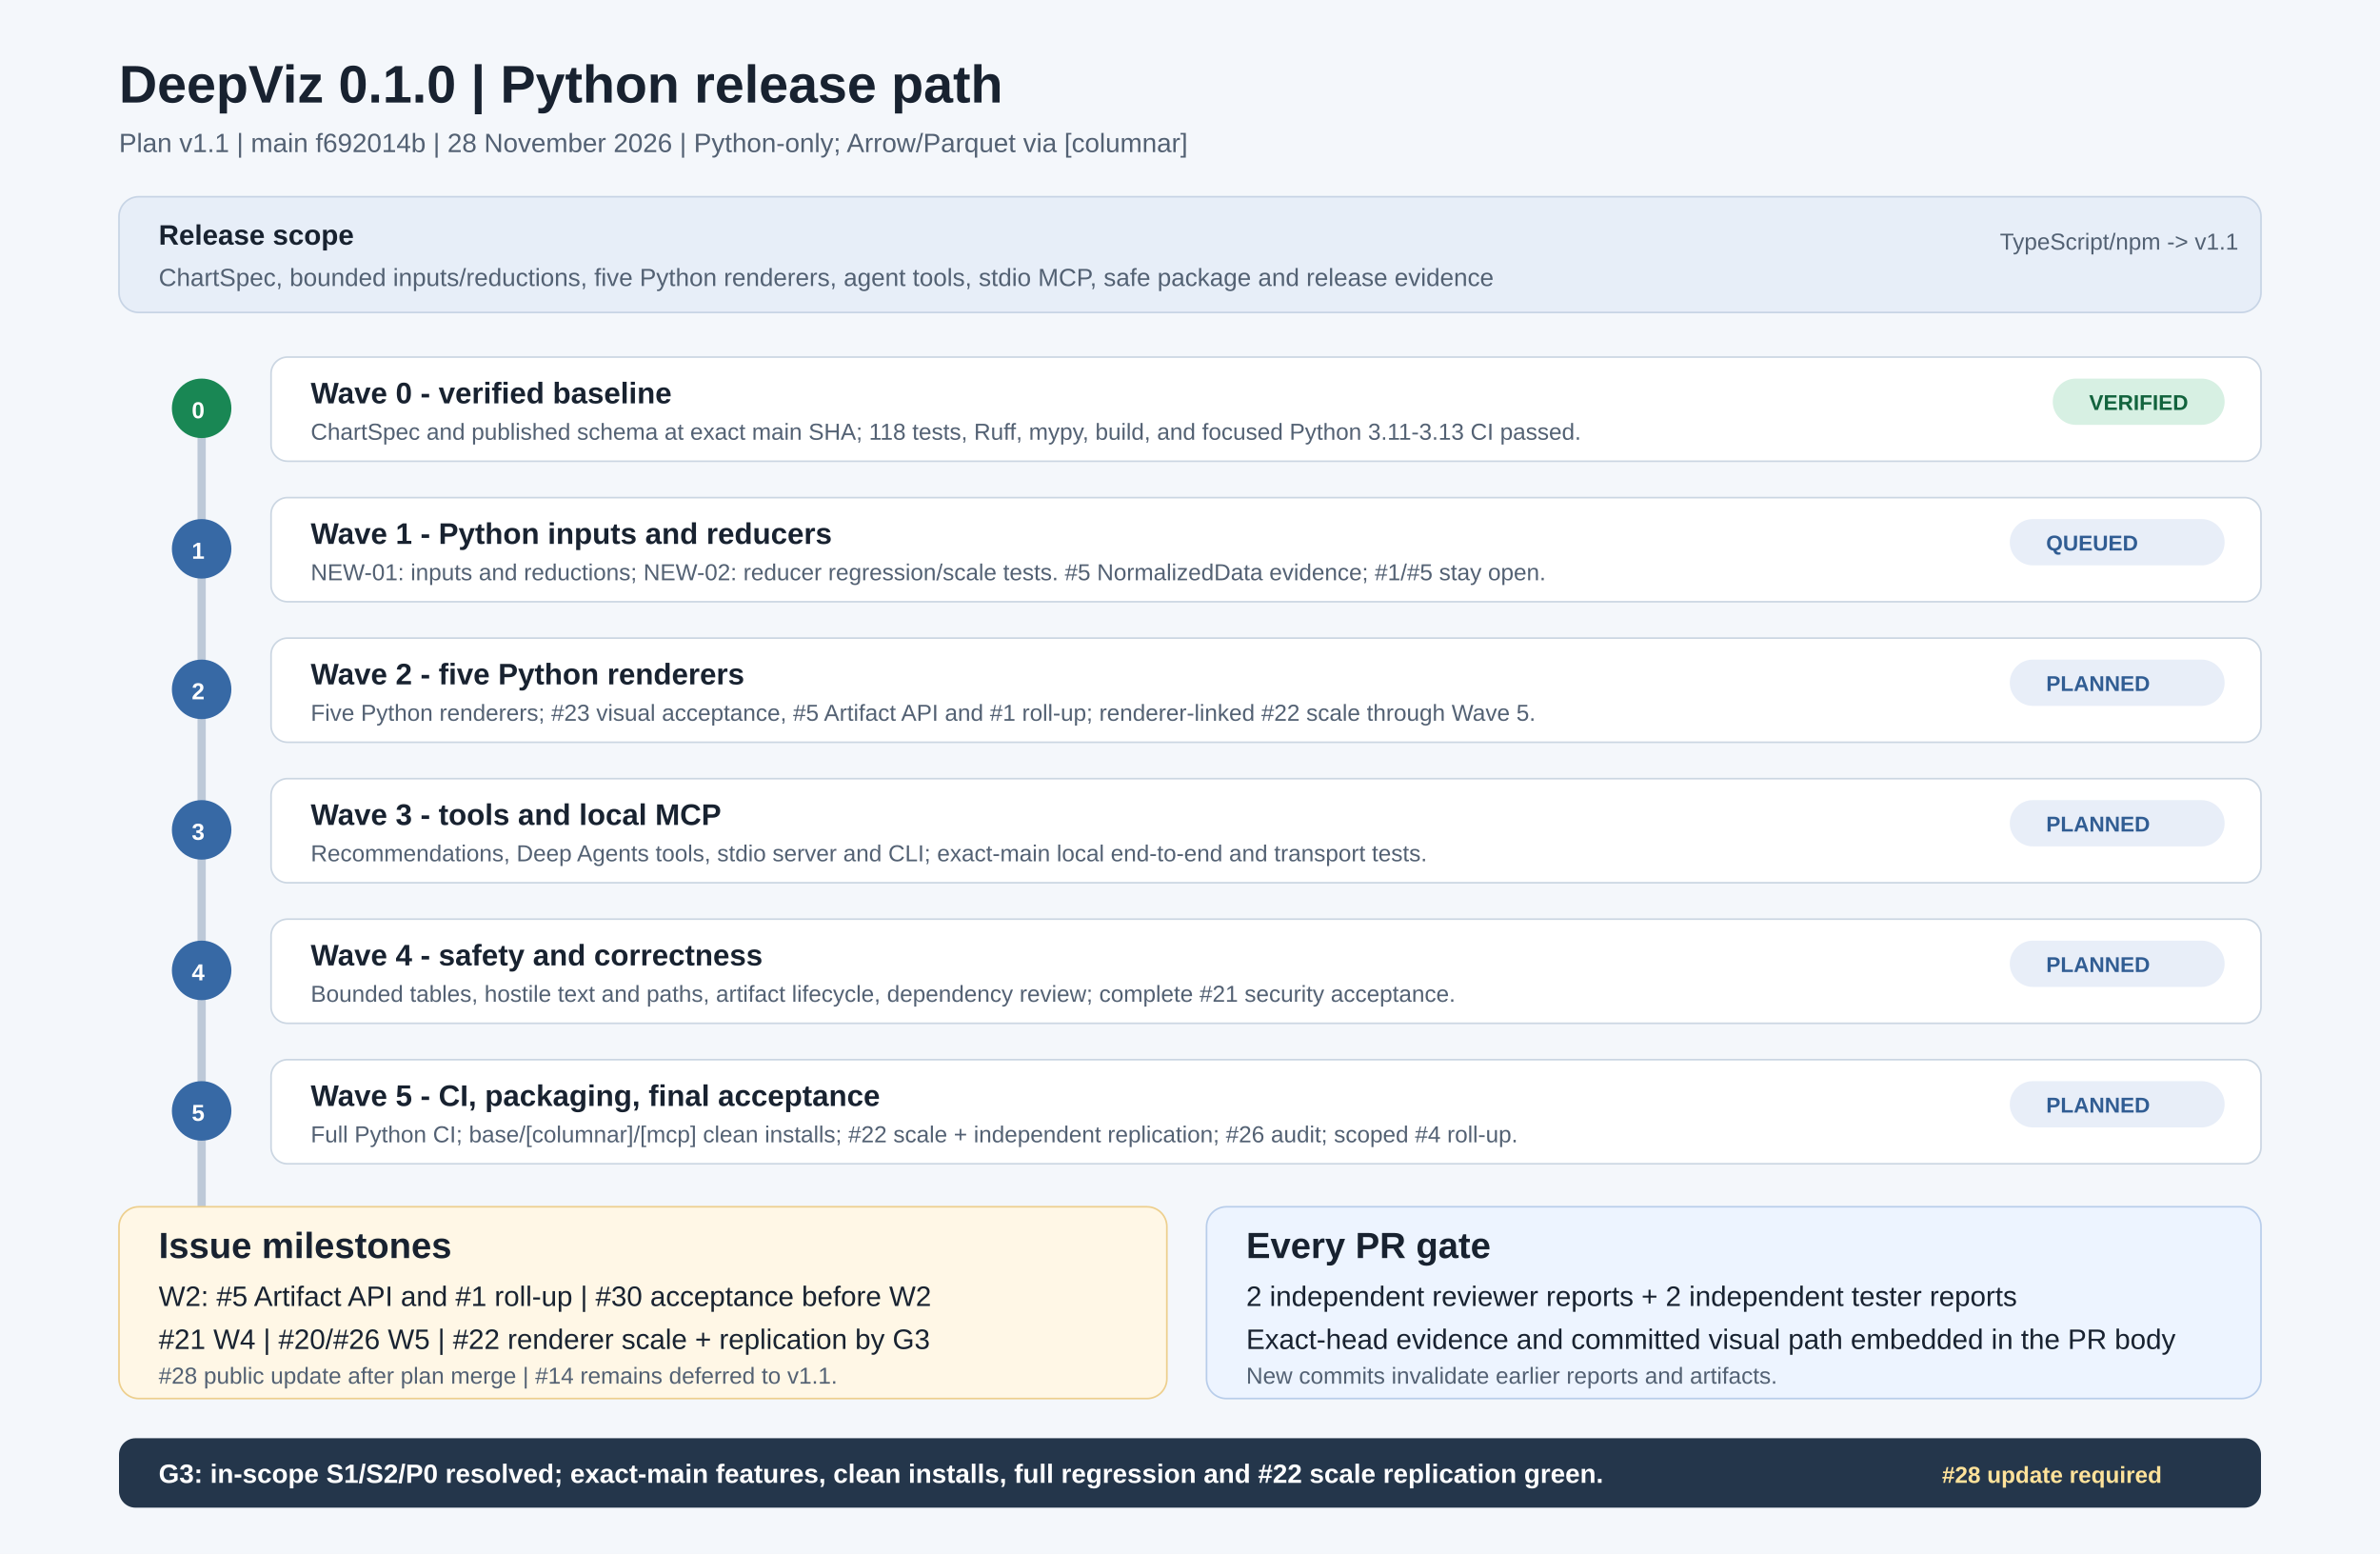
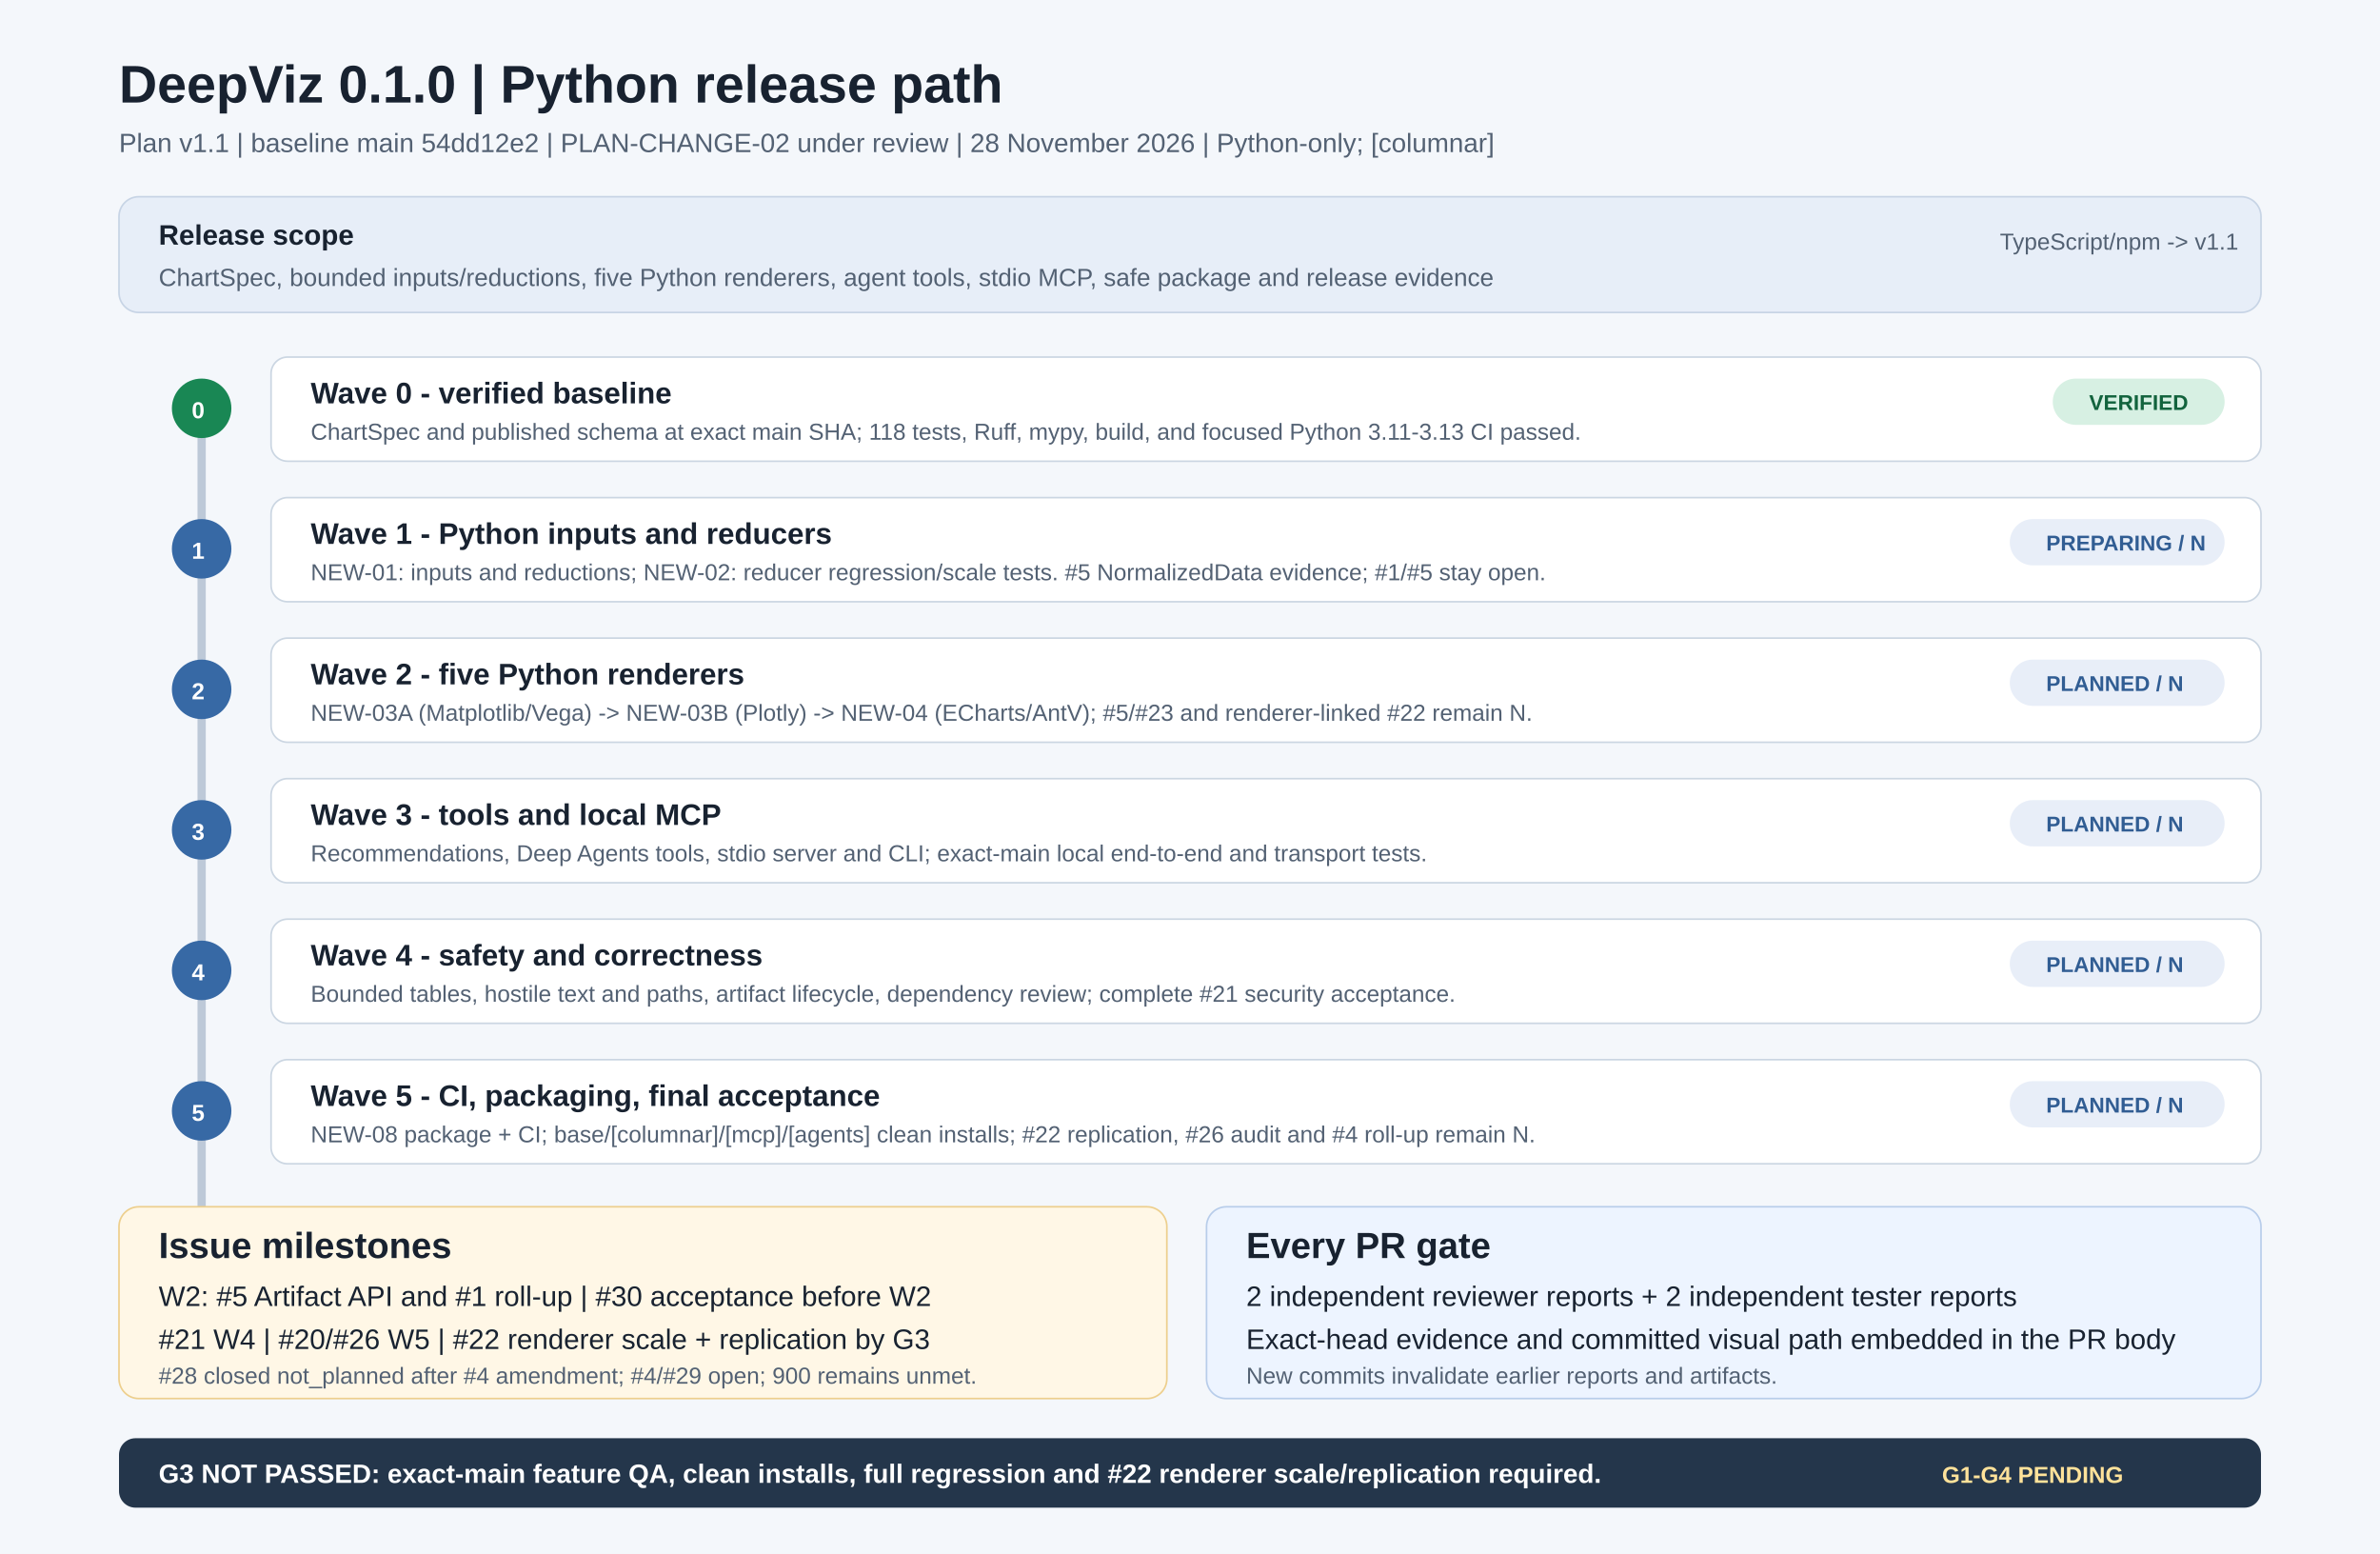
- <svg xmlns="http://www.w3.org/2000/svg" width="1440" height="940" viewBox="0 0 1440 940" role="img" aria-labelledby="title desc">
+ <svg xmlns="http://www.w3.org/2000/svg" width="1440" height="940" viewBox="0 0 1440 940" role="img" aria-labelledby="title desc" data-plan-version="1.1" data-baseline-main-sha="54dd12e2d8d5d69e25426e92c313f0f79e00de81" data-baseline-state="Y" data-future-state="N" data-plan-state-sha256="bd0d556180789838d8947081ccaab4a5f64b25f6d54b8e994bbca791163962a6">
  <defs>
    <style>
      svg { font-family: "Segoe UI", Arial, sans-serif; fill: #182230; }
      .sub { fill: #536173; }
      .small { font-size: 14px; }
      .body { font-size: 17px; }
      .head { font-size: 22px; font-weight: 700; }
      .wave { font-size: 18px; font-weight: 700; }
      .pill { font-size: 13px; font-weight: 700; }
    </style>
  </defs>
  <rect width="1440" height="940" fill="#f4f7fb" />
  <text x="72" y="62" font-size="32" font-weight="700">DeepViz 0.1.0 | Python release path</text>
-   <text x="72" y="92" font-size="16" class="sub">Plan v1.1 | main f692014b | 28 November 2026 | Python-only; Arrow/Parquet via [columnar]</text>
+   <text x="72" y="92" font-size="16" class="sub">Plan v1.1 | baseline main 54dd12e2 | PLAN-CHANGE-02 under review | 28 November 2026 | Python-only; [columnar]</text>
  <rect x="72" y="119" width="1296" height="70" rx="12" fill="#e7eef8" stroke="#c7d4e5" />
  <text x="96" y="148" font-size="17" font-weight="700">Release scope</text>
  <text x="96" y="173" font-size="15" class="sub">ChartSpec, bounded inputs/reductions, five Python renderers, agent tools, stdio MCP, safe package and release evidence</text>
  <text x="1210" y="151" font-size="14" class="sub">TypeScript/npm -&gt; v1.1</text>
  <line x1="122" y1="231" x2="122" y2="748" stroke="#bdc9d8" stroke-width="5" />
  <g>
    <circle cx="122" cy="247" r="18" fill="#198754" />
    <text x="116" y="253" font-size="14" fill="#fff" font-weight="700">0</text>
    <rect x="164" y="216" width="1204" height="63" rx="10" fill="#ffffff" stroke="#cbd6e2" />
    <text x="188" y="244" class="wave">Wave 0 - verified baseline</text>
    <text x="188" y="266" class="small sub">ChartSpec and published schema at exact main SHA; 118 tests, Ruff, mypy, build, and focused Python 3.11-3.13 CI passed.</text>
    <rect x="1242" y="229" width="104" height="28" rx="14" fill="#d7f0e3" />
    <text x="1264" y="248" class="pill" fill="#12633d">VERIFIED</text>
  </g>
  <g>
    <circle cx="122" cy="332" r="18" fill="#3769a5" />
    <text x="116" y="338" font-size="14" fill="#fff" font-weight="700">1</text>
    <rect x="164" y="301" width="1204" height="63" rx="10" fill="#ffffff" stroke="#cbd6e2" />
    <text x="188" y="329" class="wave">Wave 1 - Python inputs and reducers</text>
    <text x="188" y="351" class="small sub">NEW-01: inputs and reductions; NEW-02: reducer regression/scale tests. #5 NormalizedData evidence; #1/#5 stay open.</text>
    <rect x="1216" y="314" width="130" height="28" rx="14" fill="#e8eef8" />
-     <text x="1238" y="333" class="pill" fill="#315d93">QUEUED</text>
+     <text x="1238" y="333" class="pill" fill="#315d93">PREPARING / N</text>
  </g>
  <g>
    <circle cx="122" cy="417" r="18" fill="#3769a5" />
    <text x="116" y="423" font-size="14" fill="#fff" font-weight="700">2</text>
    <rect x="164" y="386" width="1204" height="63" rx="10" fill="#ffffff" stroke="#cbd6e2" />
    <text x="188" y="414" class="wave">Wave 2 - five Python renderers</text>
-     <text x="188" y="436" class="small sub">Five Python renderers; #23 visual acceptance, #5 Artifact API and #1 roll-up; renderer-linked #22 scale through Wave 5.</text>
+     <text x="188" y="436" class="small sub">NEW-03A (Matplotlib/Vega) -&gt; NEW-03B (Plotly) -&gt; NEW-04 (ECharts/AntV); #5/#23 and renderer-linked #22 remain N.</text>
    <rect x="1216" y="399" width="130" height="28" rx="14" fill="#e8eef8" />
-     <text x="1238" y="418" class="pill" fill="#315d93">PLANNED</text>
+     <text x="1238" y="418" class="pill" fill="#315d93">PLANNED / N</text>
  </g>
  <g>
    <circle cx="122" cy="502" r="18" fill="#3769a5" />
    <text x="116" y="508" font-size="14" fill="#fff" font-weight="700">3</text>
    <rect x="164" y="471" width="1204" height="63" rx="10" fill="#ffffff" stroke="#cbd6e2" />
    <text x="188" y="499" class="wave">Wave 3 - tools and local MCP</text>
    <text x="188" y="521" class="small sub">Recommendations, Deep Agents tools, stdio server and CLI; exact-main local end-to-end and transport tests.</text>
    <rect x="1216" y="484" width="130" height="28" rx="14" fill="#e8eef8" />
-     <text x="1238" y="503" class="pill" fill="#315d93">PLANNED</text>
+     <text x="1238" y="503" class="pill" fill="#315d93">PLANNED / N</text>
  </g>
  <g>
    <circle cx="122" cy="587" r="18" fill="#3769a5" />
    <text x="116" y="593" font-size="14" fill="#fff" font-weight="700">4</text>
    <rect x="164" y="556" width="1204" height="63" rx="10" fill="#ffffff" stroke="#cbd6e2" />
    <text x="188" y="584" class="wave">Wave 4 - safety and correctness</text>
    <text x="188" y="606" class="small sub">Bounded tables, hostile text and paths, artifact lifecycle, dependency review; complete #21 security acceptance.</text>
    <rect x="1216" y="569" width="130" height="28" rx="14" fill="#e8eef8" />
-     <text x="1238" y="588" class="pill" fill="#315d93">PLANNED</text>
+     <text x="1238" y="588" class="pill" fill="#315d93">PLANNED / N</text>
  </g>
  <g>
    <circle cx="122" cy="672" r="18" fill="#3769a5" />
    <text x="116" y="678" font-size="14" fill="#fff" font-weight="700">5</text>
    <rect x="164" y="641" width="1204" height="63" rx="10" fill="#ffffff" stroke="#cbd6e2" />
    <text x="188" y="669" class="wave">Wave 5 - CI, packaging, final acceptance</text>
-     <text x="188" y="691" class="small sub">Full Python CI; base/[columnar]/[mcp] clean installs; #22 scale + independent replication; #26 audit; scoped #4 roll-up.</text>
+     <text x="188" y="691" class="small sub">NEW-08 package + CI; base/[columnar]/[mcp]/[agents] clean installs; #22 replication, #26 audit and #4 roll-up remain N.</text>
    <rect x="1216" y="654" width="130" height="28" rx="14" fill="#e8eef8" />
-     <text x="1238" y="673" class="pill" fill="#315d93">PLANNED</text>
+     <text x="1238" y="673" class="pill" fill="#315d93">PLANNED / N</text>
  </g>
  <rect x="72" y="730" width="634" height="116" rx="12" fill="#fff7e6" stroke="#edcf8d" />
  <text x="96" y="761" class="head">Issue milestones</text>
  <text x="96" y="790" class="body">W2: #5 Artifact API and #1 roll-up | #30 acceptance before W2</text>
  <text x="96" y="816" class="body">#21 W4 | #20/#26 W5 | #22 renderer scale + replication by G3</text>
-   <text x="96" y="837" class="small sub">#28 public update after plan merge | #14 remains deferred to v1.1.</text>
+   <text x="96" y="837" class="small sub">#28 closed not_planned after #4 amendment; #4/#29 open; 900 remains unmet.</text>
  <rect x="730" y="730" width="638" height="116" rx="12" fill="#edf4ff" stroke="#b8cdea" />
  <text x="754" y="761" class="head">Every PR gate</text>
  <text x="754" y="790" class="body">2 independent reviewer reports + 2 independent tester reports</text>
  <text x="754" y="816" class="body">Exact-head evidence and committed visual path embedded in the PR body</text>
  <text x="754" y="837" class="small sub">New commits invalidate earlier reports and artifacts.</text>
  <rect x="72" y="870" width="1296" height="42" rx="10" fill="#24364b" />
-   <text x="96" y="897" font-size="16" fill="#ffffff" font-weight="700">G3: in-scope S1/S2/P0 resolved; exact-main features, clean installs, full regression and #22 scale replication green.</text>
-   <text x="1175" y="897" font-size="14" fill="#ffe29a" font-weight="700">#28 update required</text>
+   <text x="96" y="897" font-size="16" fill="#ffffff" font-weight="700">G3 NOT PASSED: exact-main feature QA, clean installs, full regression and #22 renderer scale/replication required.</text>
+   <text x="1175" y="897" font-size="14" fill="#ffe29a" font-weight="700">G1-G4 PENDING</text>
</svg>
